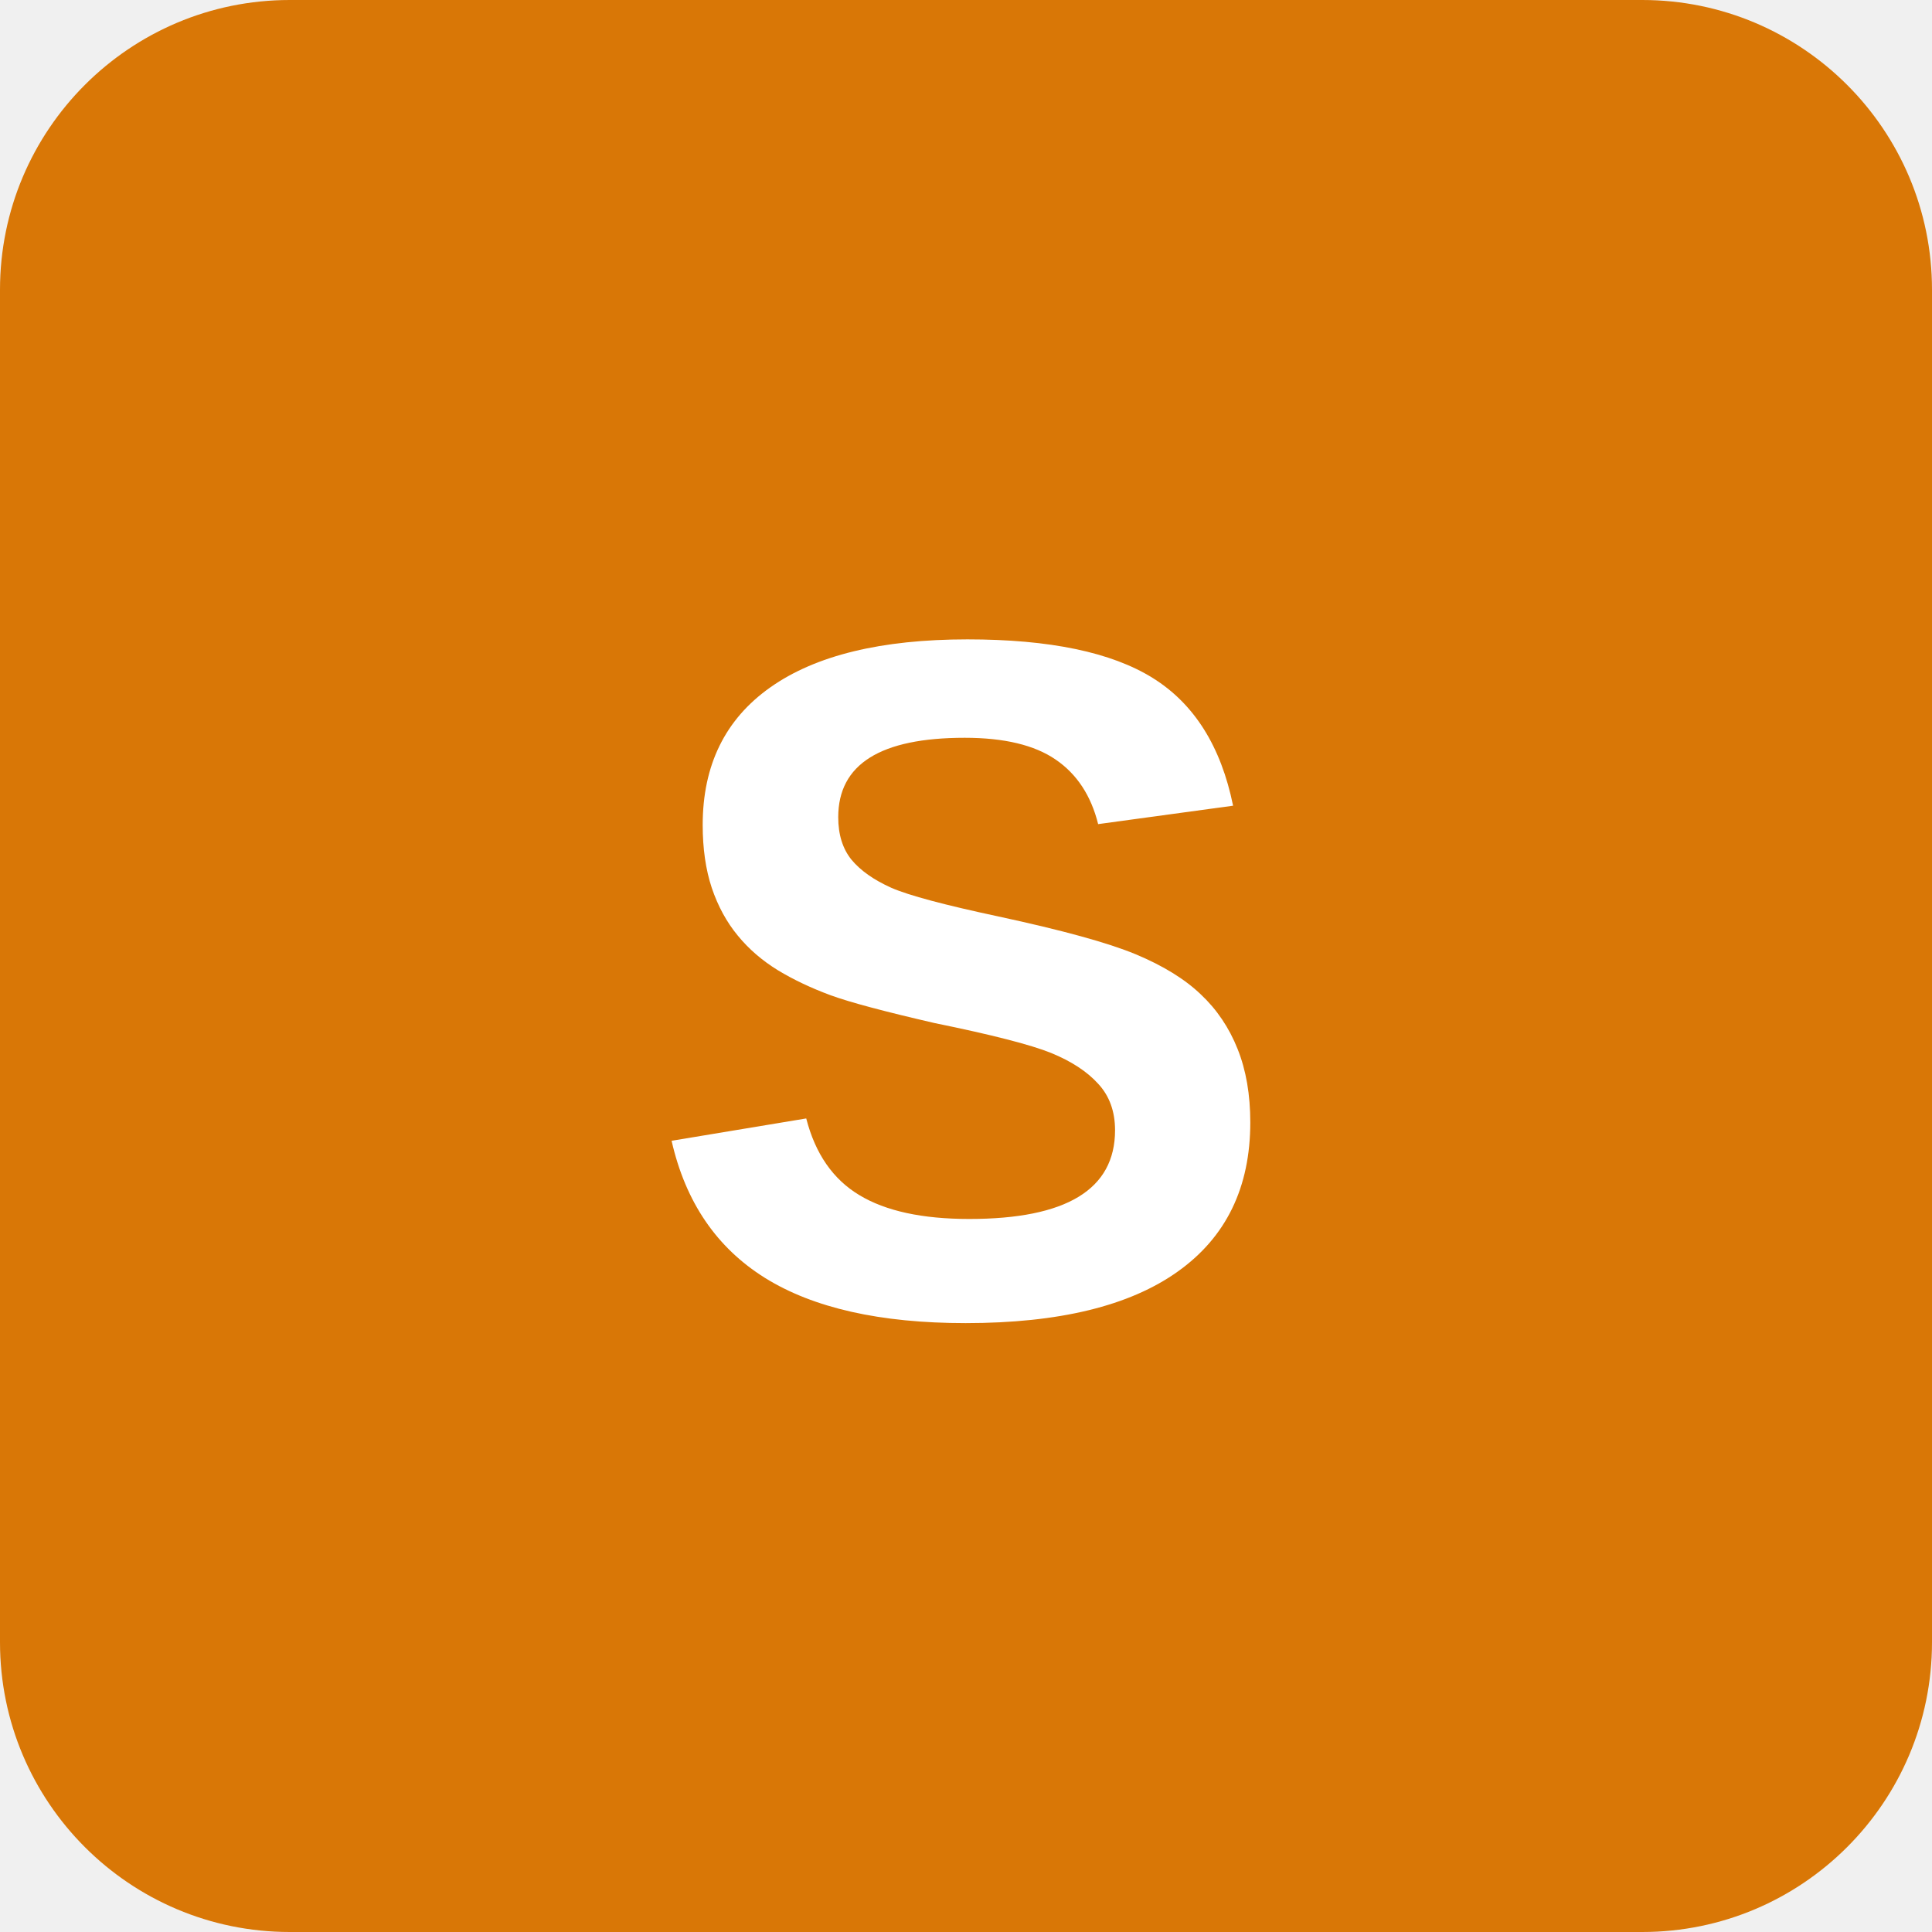
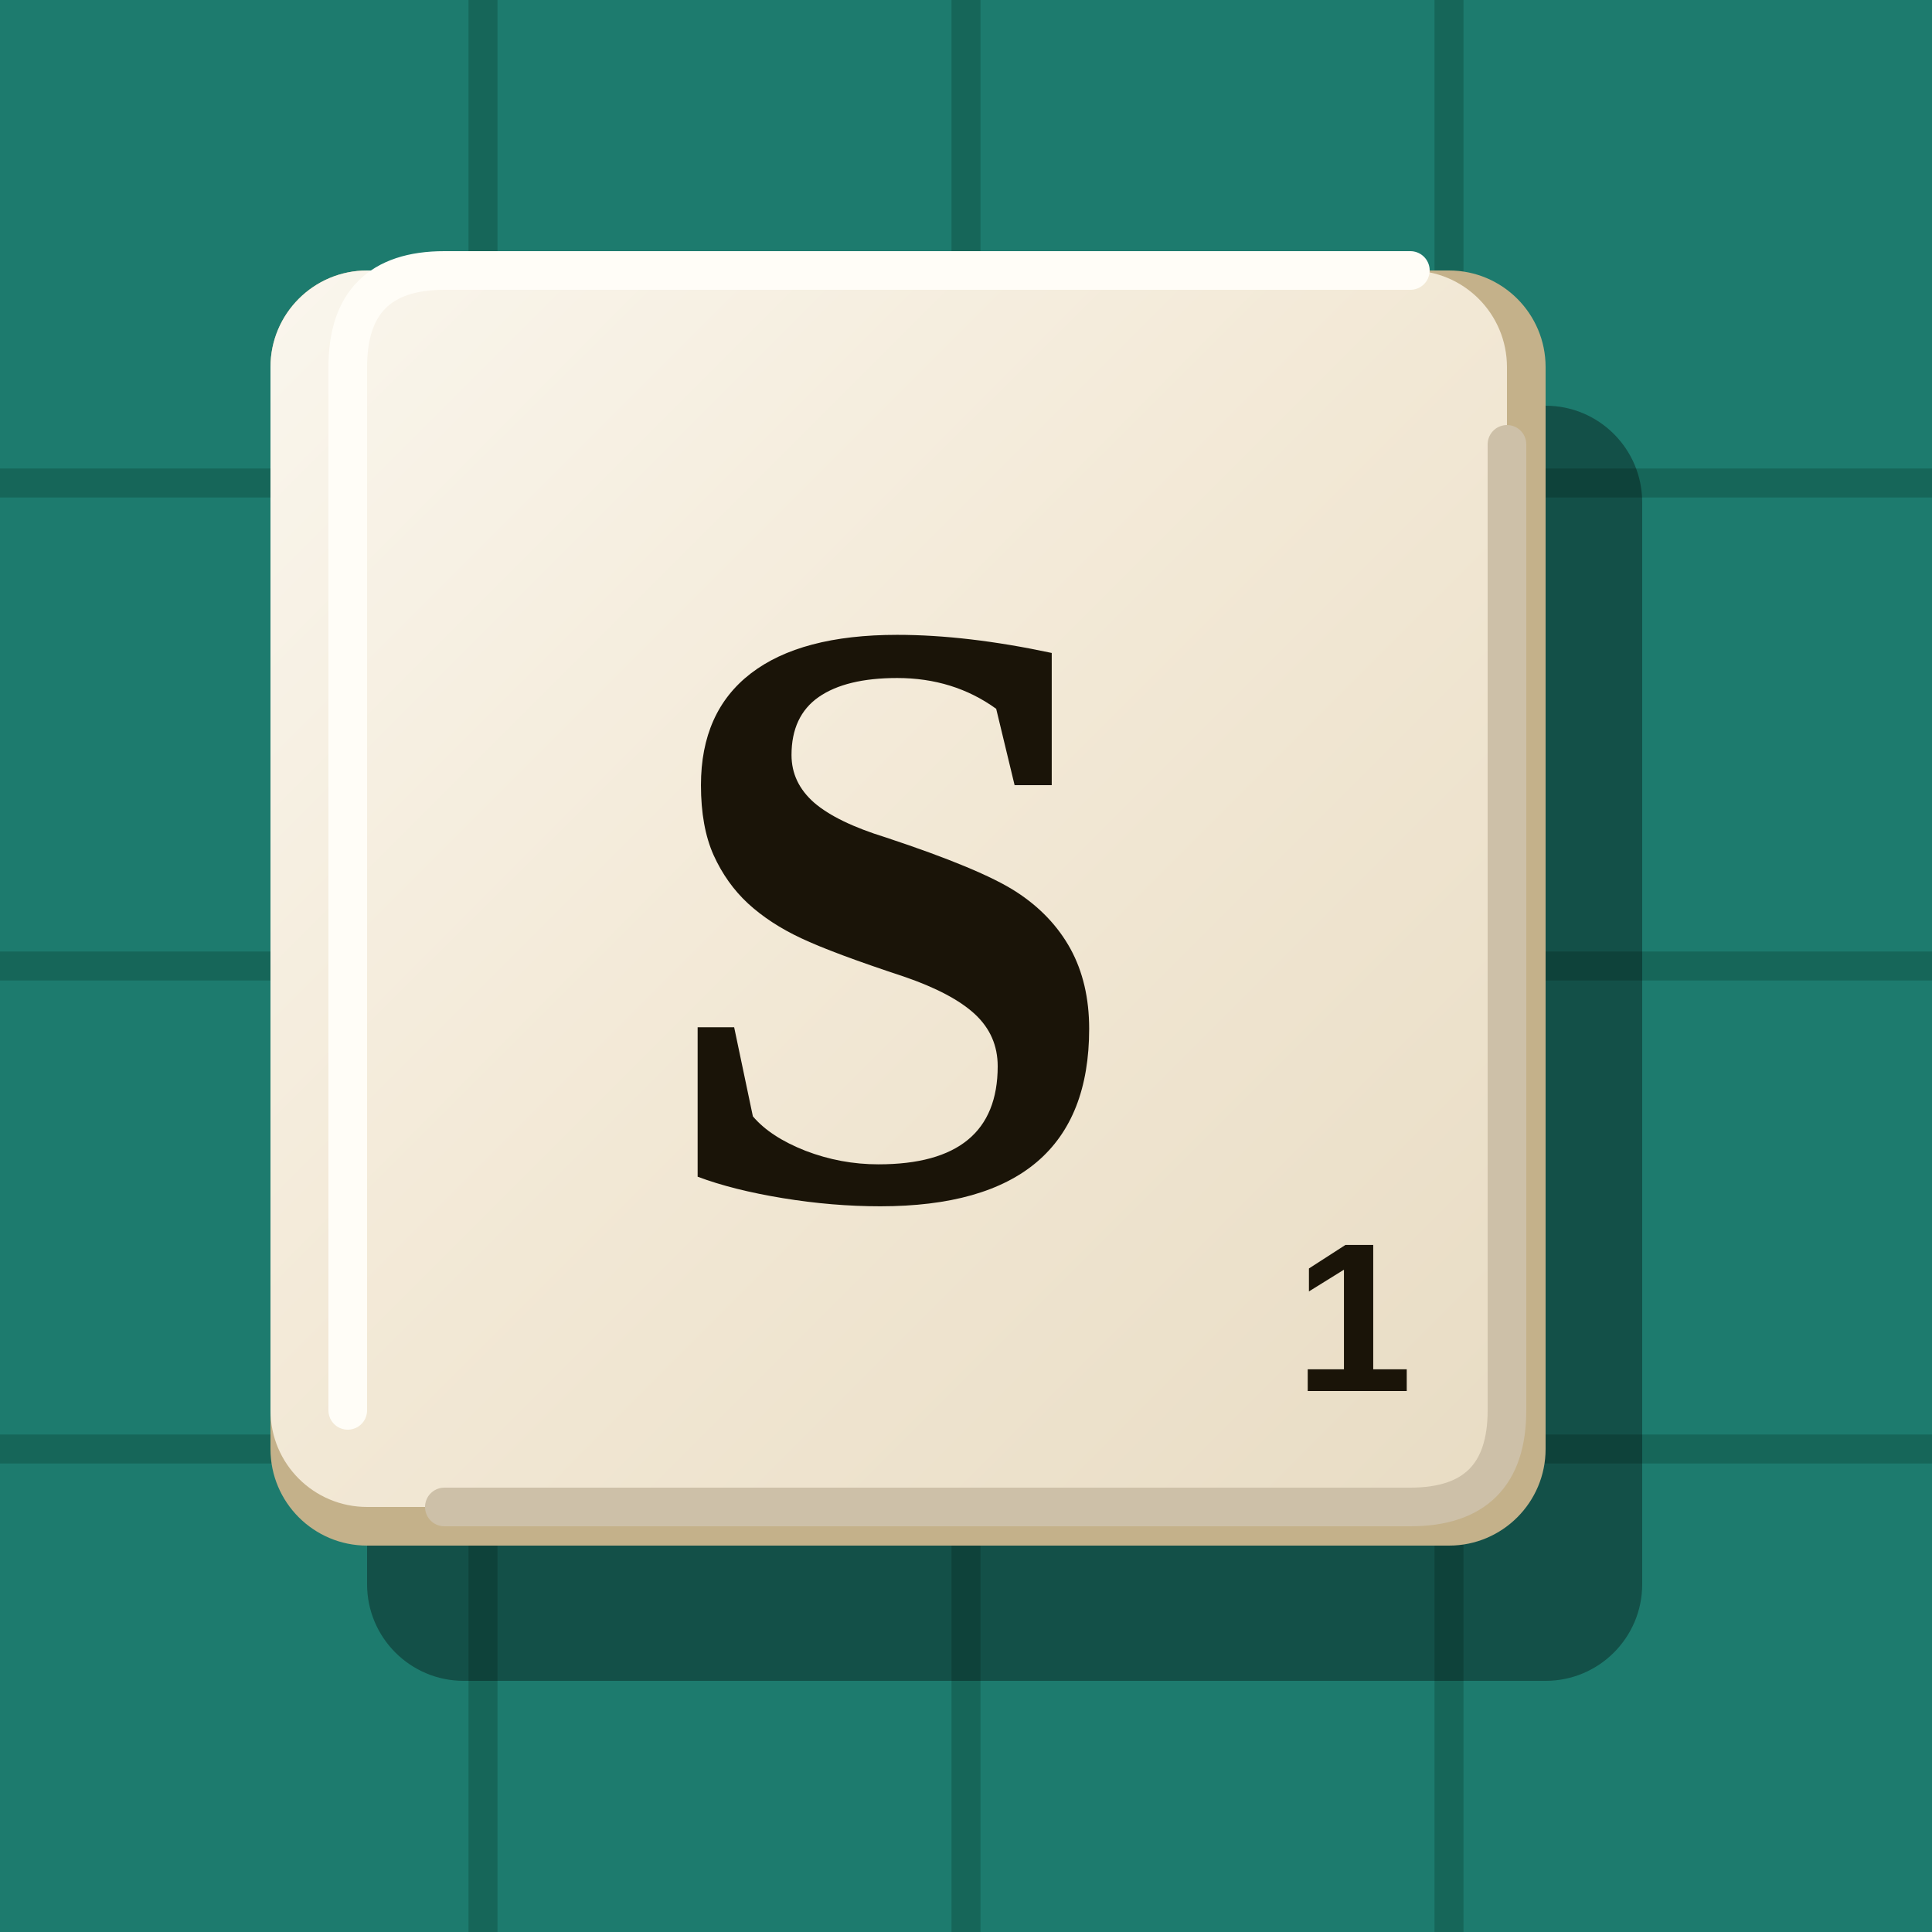
<svg xmlns="http://www.w3.org/2000/svg" viewBox="0 0 100 100">
-   <rect width="100" height="100" rx="15" fill="#d97706" />
-   <text x="50" y="68" font-family="Arial, sans-serif" font-size="50" font-weight="bold" fill="white" text-anchor="middle">S</text>
+   <rect width="100" height="100" fill="#1d7b6e" />
+   <g stroke="#166659" stroke-width="1.5">
+     <line x1="0" y1="25" x2="100" y2="25" />
+     <line x1="0" y1="50" x2="100" y2="50" />
+     <line x1="0" y1="75" x2="100" y2="75" />
+     <line x1="25" y1="0" x2="25" y2="100" />
+     <line x1="50" y1="0" x2="50" y2="100" />
+     <line x1="75" y1="0" x2="75" y2="100" />
+   </g>
+   <rect x="19" y="21" width="66" height="66" rx="5" fill="rgba(0,0,0,0.35)" />
+   <rect x="14" y="14" width="66" height="66" rx="5" fill="#c4b18a" />
+   <rect x="14" y="14" width="64" height="64" rx="5" fill="url(#tileGradient)" />
+   <defs>
+     <linearGradient id="tileGradient" x1="0%" y1="0%" x2="100%" y2="100%">
+       <stop offset="0%" style="stop-color:#faf6ed" />
+       <stop offset="50%" style="stop-color:#f2e8d5" />
+       <stop offset="100%" style="stop-color:#e8dcc4" />
+     </linearGradient>
+   </defs>
+   <path d="M18 73 L18 19 Q18 14 23 14 L73 14" fill="none" stroke="#fffdf7" stroke-width="2" stroke-linecap="round" />
+   <path d="M23 78 L73 78 Q78 78 78 73 L78 23" fill="none" stroke="#cdc0a8" stroke-width="2" stroke-linecap="round" />
+   <text x="46" y="62" font-family="Georgia, 'Times New Roman', serif" font-size="44" font-weight="bold" fill="#1a1408" text-anchor="middle">S</text>
+   <text x="67" y="72" font-family="Arial, Helvetica, sans-serif" font-size="11" font-weight="bold" fill="#1a1408">1</text>
</svg>
